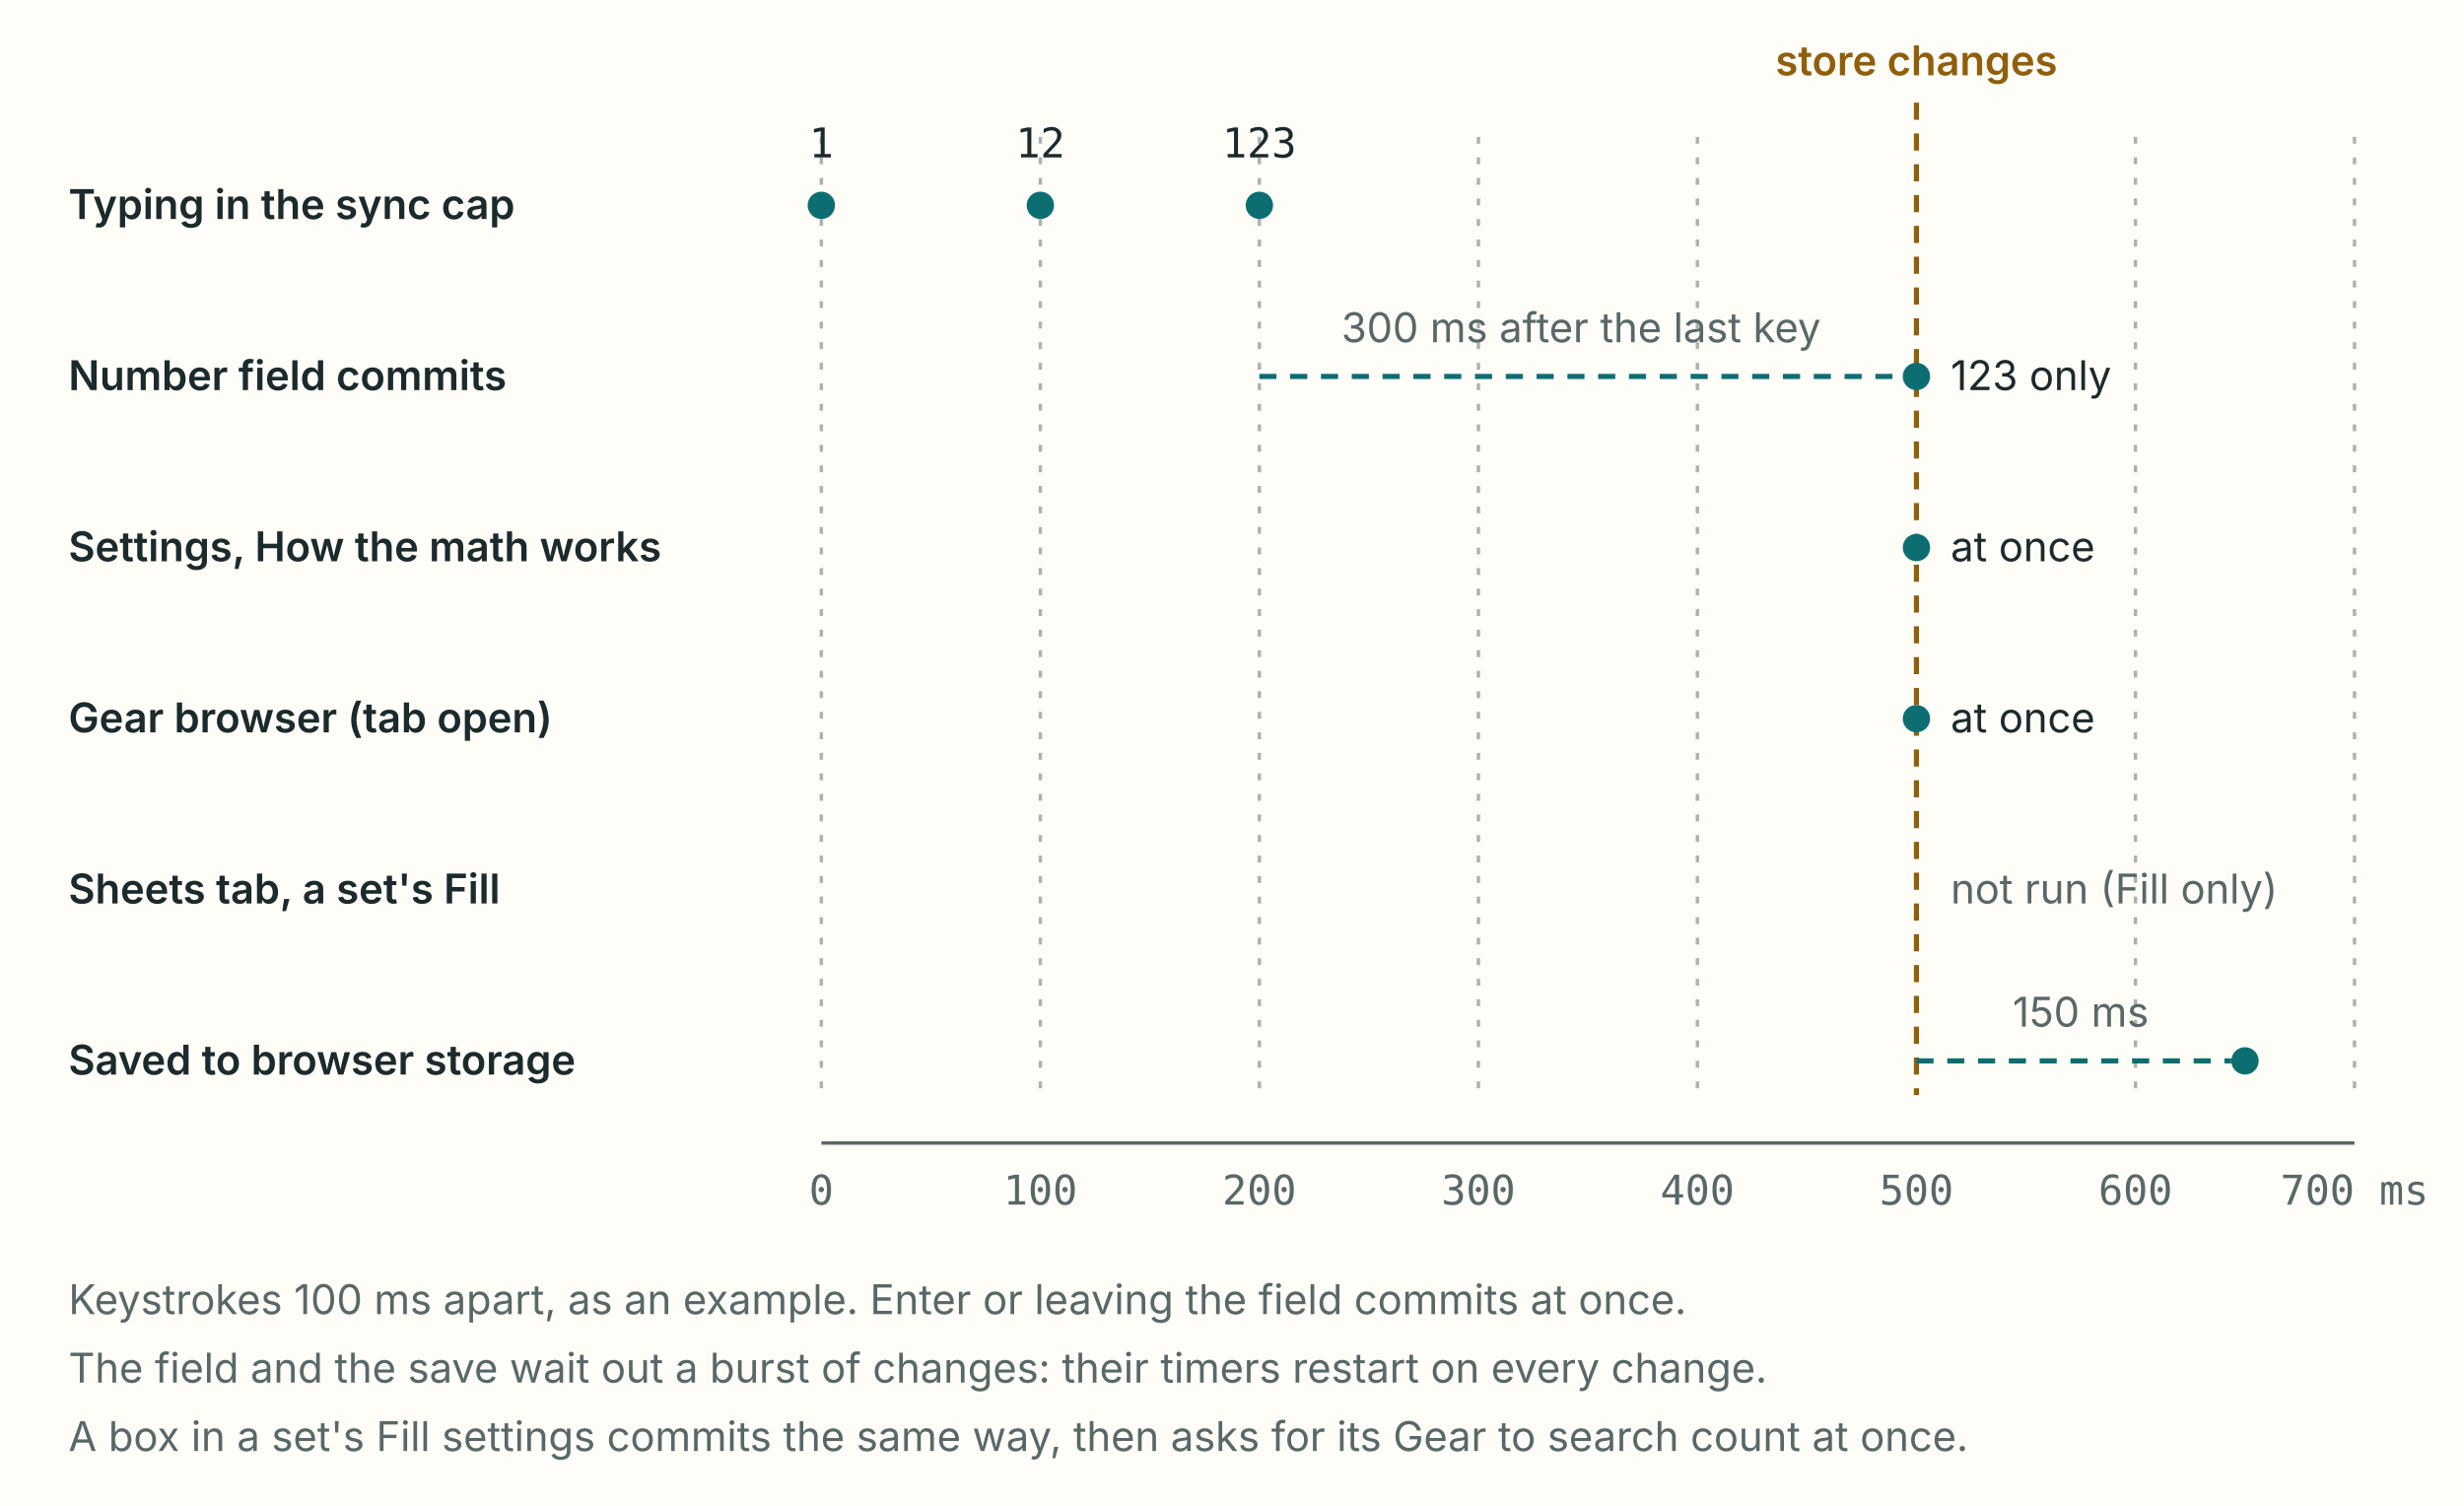
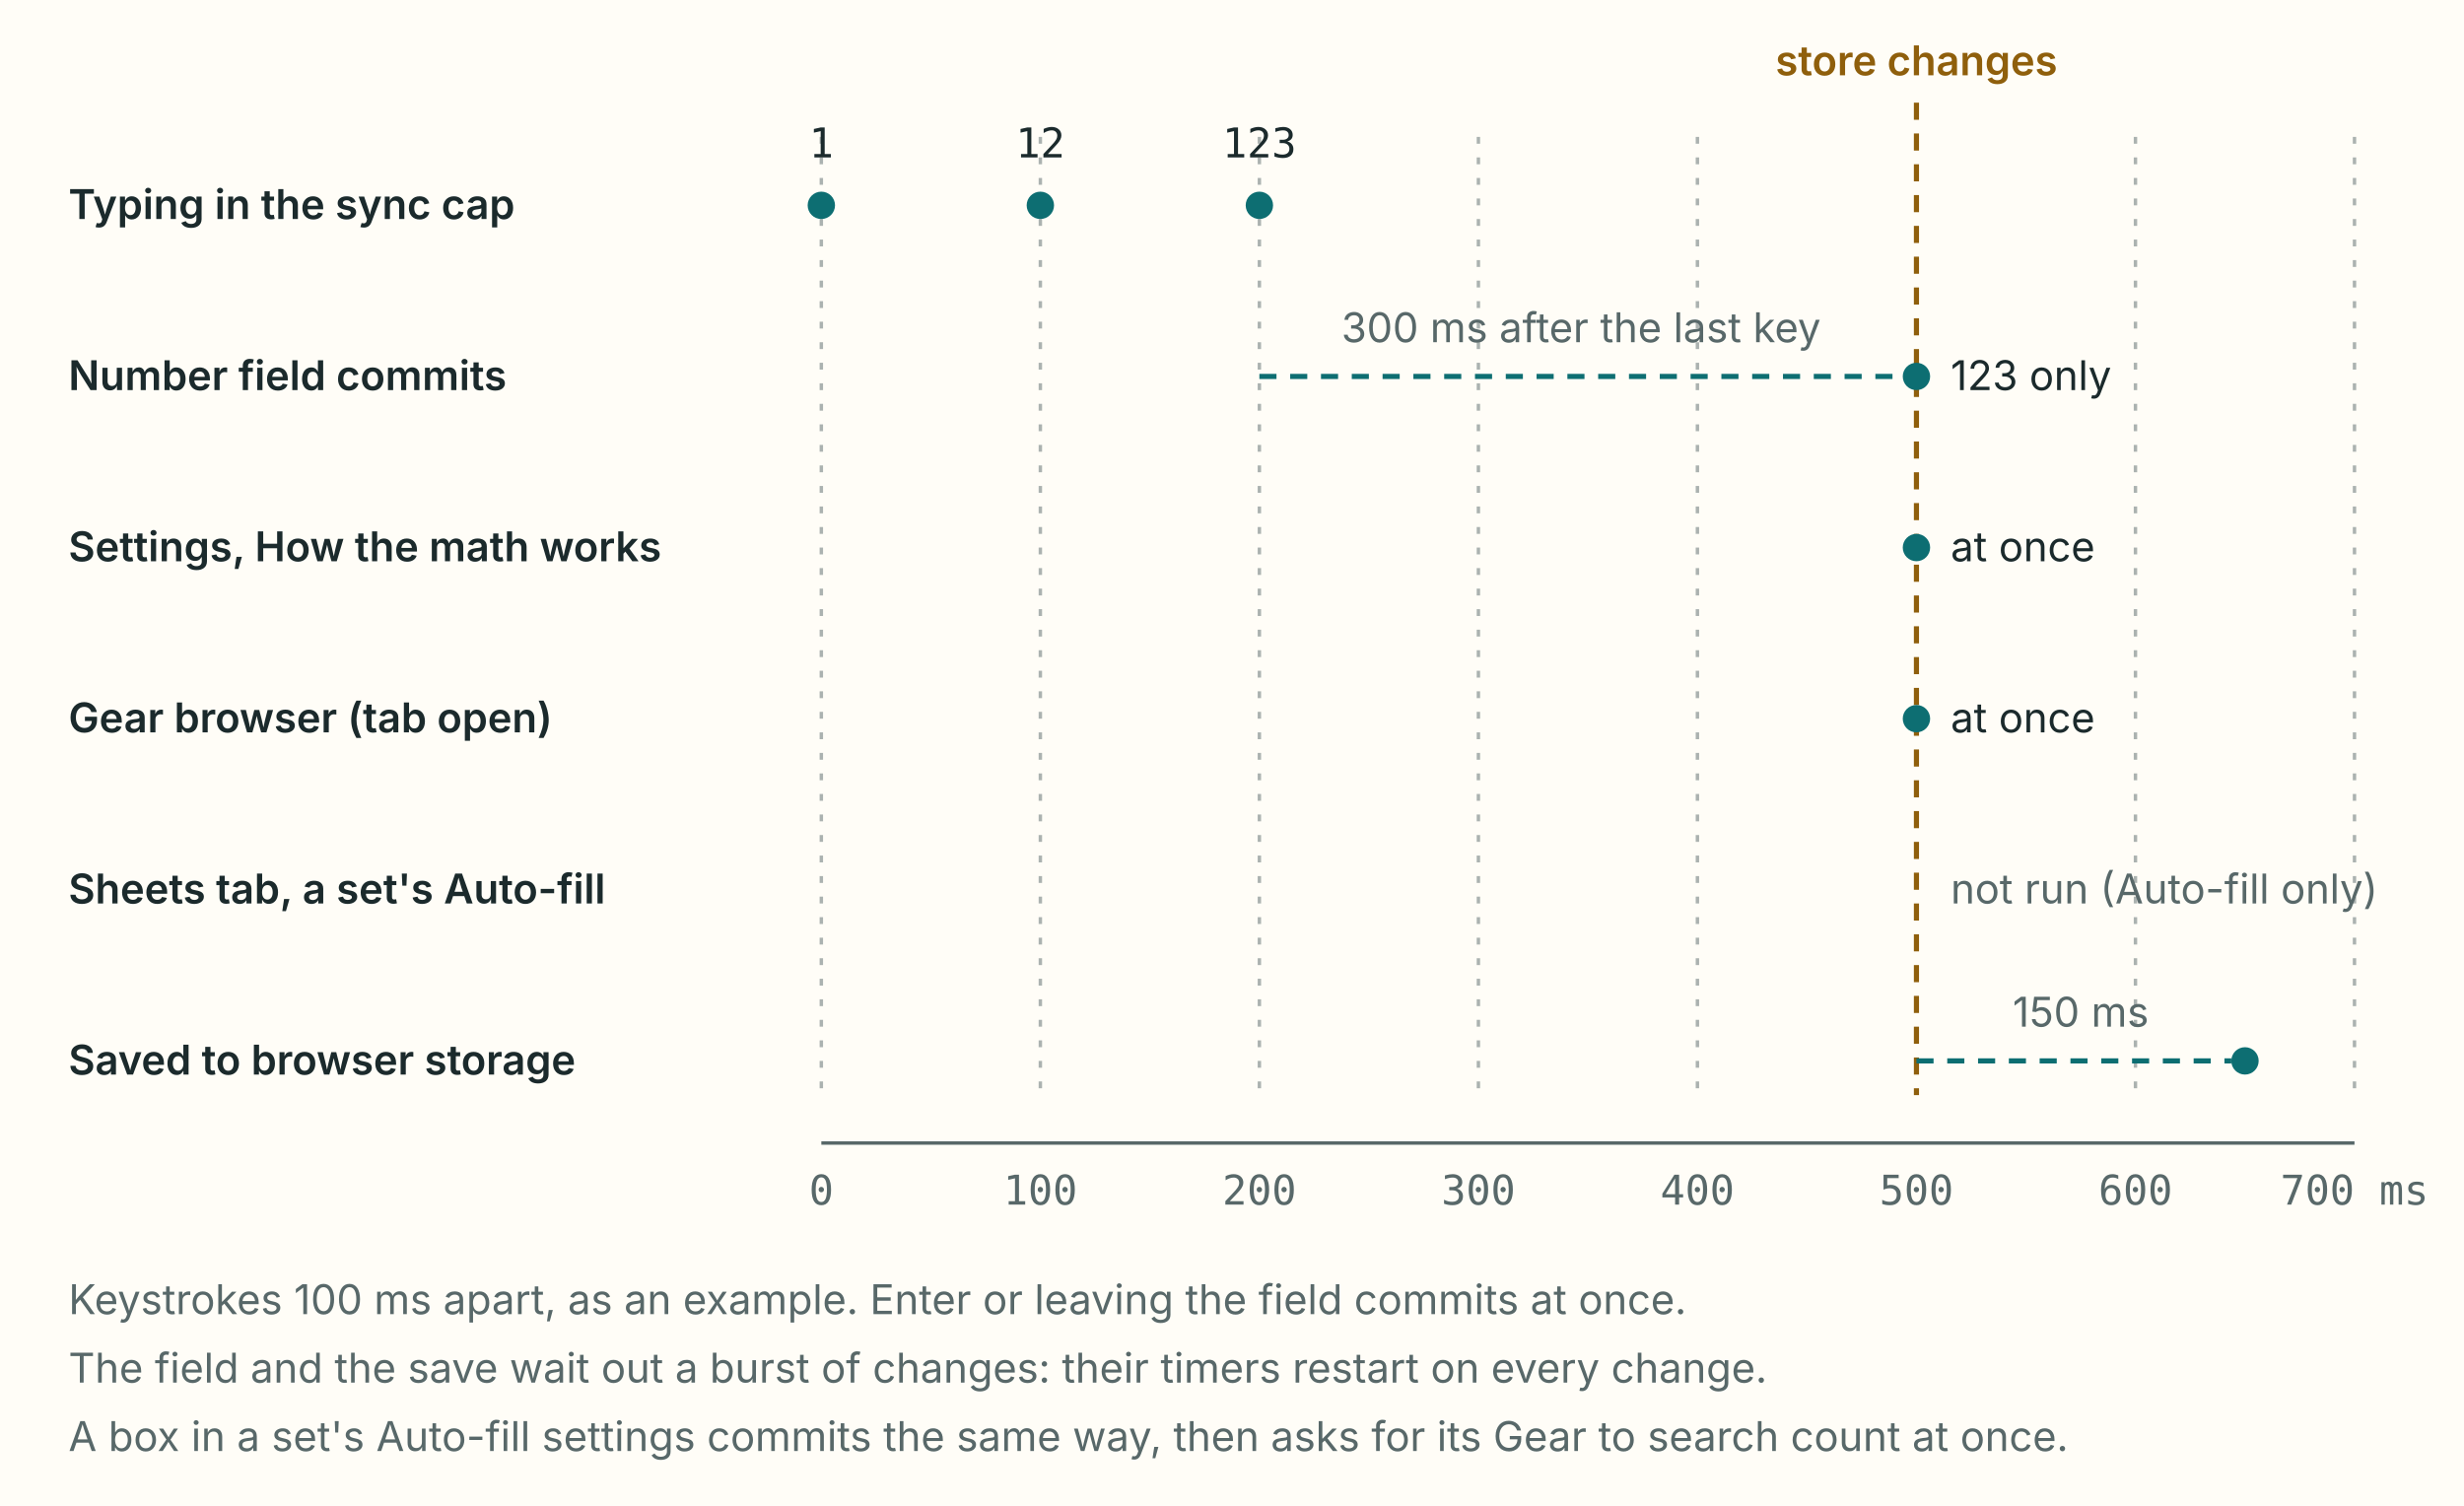
<svg xmlns="http://www.w3.org/2000/svg" viewBox="0 0 720 440" role="img" aria-labelledby="t d">
  <style>
    .bg { fill: #fffdf7; }
    .fg { fill: #1b2a2c; }
    .muted { fill: #586869; }
    .accent { fill: #0d6e72; }
    .gold { fill: #8f5f0c; }
    .axis { stroke: #586869; stroke-width: 1; }
    .grid { stroke: #586869; stroke-width: 1; stroke-dasharray: 2 4; opacity: 0.5; }
    .wait { fill: none; stroke: #0d6e72; stroke-width: 1.5; stroke-dasharray: 5 4; }
    .now { fill: none; stroke: #8f5f0c; stroke-width: 1.5; stroke-dasharray: 5 4; }
    text { font-family: system-ui, -apple-system, "Segoe UI", sans-serif; }
    .l { font-size: 12px; font-weight: 600; }
    .s { font-size: 12px; }
    .n { font-family: ui-monospace, Consolas, monospace; font-size: 12px; }
    @media (prefers-color-scheme: dark) {
      .bg { fill: #142023; }
      .fg { fill: #e5eeed; }
      .muted { fill: #92a5a5; }
      .accent { fill: #4cc2b6; }
      .gold { fill: #e2b659; }
      .axis { stroke: #92a5a5; }
      .grid { stroke: #92a5a5; }
      .wait { stroke: #4cc2b6; }
      .now { stroke: #e2b659; }
    }
  </style>
  <rect class="bg" x="0" y="0" width="720" height="440" />
  <line class="grid" x1="240" y1="40" x2="240" y2="320" />
  <line class="grid" x1="304" y1="40" x2="304" y2="320" />
  <line class="grid" x1="368" y1="40" x2="368" y2="320" />
  <line class="grid" x1="432" y1="40" x2="432" y2="320" />
  <line class="grid" x1="496" y1="40" x2="496" y2="320" />
  <line class="grid" x1="624" y1="40" x2="624" y2="320" />
  <line class="grid" x1="688" y1="40" x2="688" y2="320" />
  <line class="now" x1="560" y1="30" x2="560" y2="320" />
  <text class="gold l" x="560" y="22" text-anchor="middle">store changes</text>
  <text class="fg l" x="20" y="64">Typing in the sync cap</text>
  <circle class="accent" cx="240" cy="60" r="4" />
  <circle class="accent" cx="304" cy="60" r="4" />
  <circle class="accent" cx="368" cy="60" r="4" />
  <text class="fg n" x="240" y="46" text-anchor="middle">1</text>
  <text class="fg n" x="304" y="46" text-anchor="middle">12</text>
  <text class="fg n" x="368" y="46" text-anchor="middle">123</text>
  <text class="fg l" x="20" y="114">Number field commits</text>
  <line class="wait" x1="368" y1="110" x2="556" y2="110" />
  <circle class="accent" cx="560" cy="110" r="4" />
  <text class="muted s" x="462" y="100" text-anchor="middle">300 ms after the last key</text>
  <text class="fg s" x="570" y="114">123 only</text>
  <text class="fg l" x="20" y="164">Settings, How the math works</text>
  <circle class="accent" cx="560" cy="160" r="4" />
  <text class="fg s" x="570" y="164">at once</text>
  <text class="fg l" x="20" y="214">Gear browser (tab open)</text>
  <circle class="accent" cx="560" cy="210" r="4" />
  <text class="fg s" x="570" y="214">at once</text>
-   <text class="fg l" x="20" y="264">Sheets tab, a set's Fill</text>
-   <text class="muted s" x="570" y="264">not run (Fill only)</text>
+   <text class="fg l" x="20" y="264">Sheets tab, a set's Auto-fill</text>
+   <text class="muted s" x="570" y="264">not run (Auto-fill only)</text>
  <text class="fg l" x="20" y="314">Saved to browser storage</text>
  <line class="wait" x1="560" y1="310" x2="652" y2="310" />
  <circle class="accent" cx="656" cy="310" r="4" />
  <text class="muted s" x="608" y="300" text-anchor="middle">150 ms</text>
  <line class="axis" x1="240" y1="334" x2="688" y2="334" />
  <text class="muted n" x="240" y="352" text-anchor="middle">0</text>
  <text class="muted n" x="304" y="352" text-anchor="middle">100</text>
  <text class="muted n" x="368" y="352" text-anchor="middle">200</text>
  <text class="muted n" x="432" y="352" text-anchor="middle">300</text>
  <text class="muted n" x="496" y="352" text-anchor="middle">400</text>
  <text class="muted n" x="560" y="352" text-anchor="middle">500</text>
  <text class="muted n" x="624" y="352" text-anchor="middle">600</text>
  <text class="muted n" x="688" y="352" text-anchor="middle">700 ms</text>
  <text class="muted s" x="20" y="384">Keystrokes 100 ms apart, as an example. Enter or leaving the field commits at once.</text>
  <text class="muted s" x="20" y="404">The field and the save wait out a burst of changes: their timers restart on every change.</text>
-   <text class="muted s" x="20" y="424">A box in a set's Fill settings commits the same way, then asks for its Gear to search count at once.</text>
+   <text class="muted s" x="20" y="424">A box in a set's Auto-fill settings commits the same way, then asks for its Gear to search count at once.</text>
</svg>
